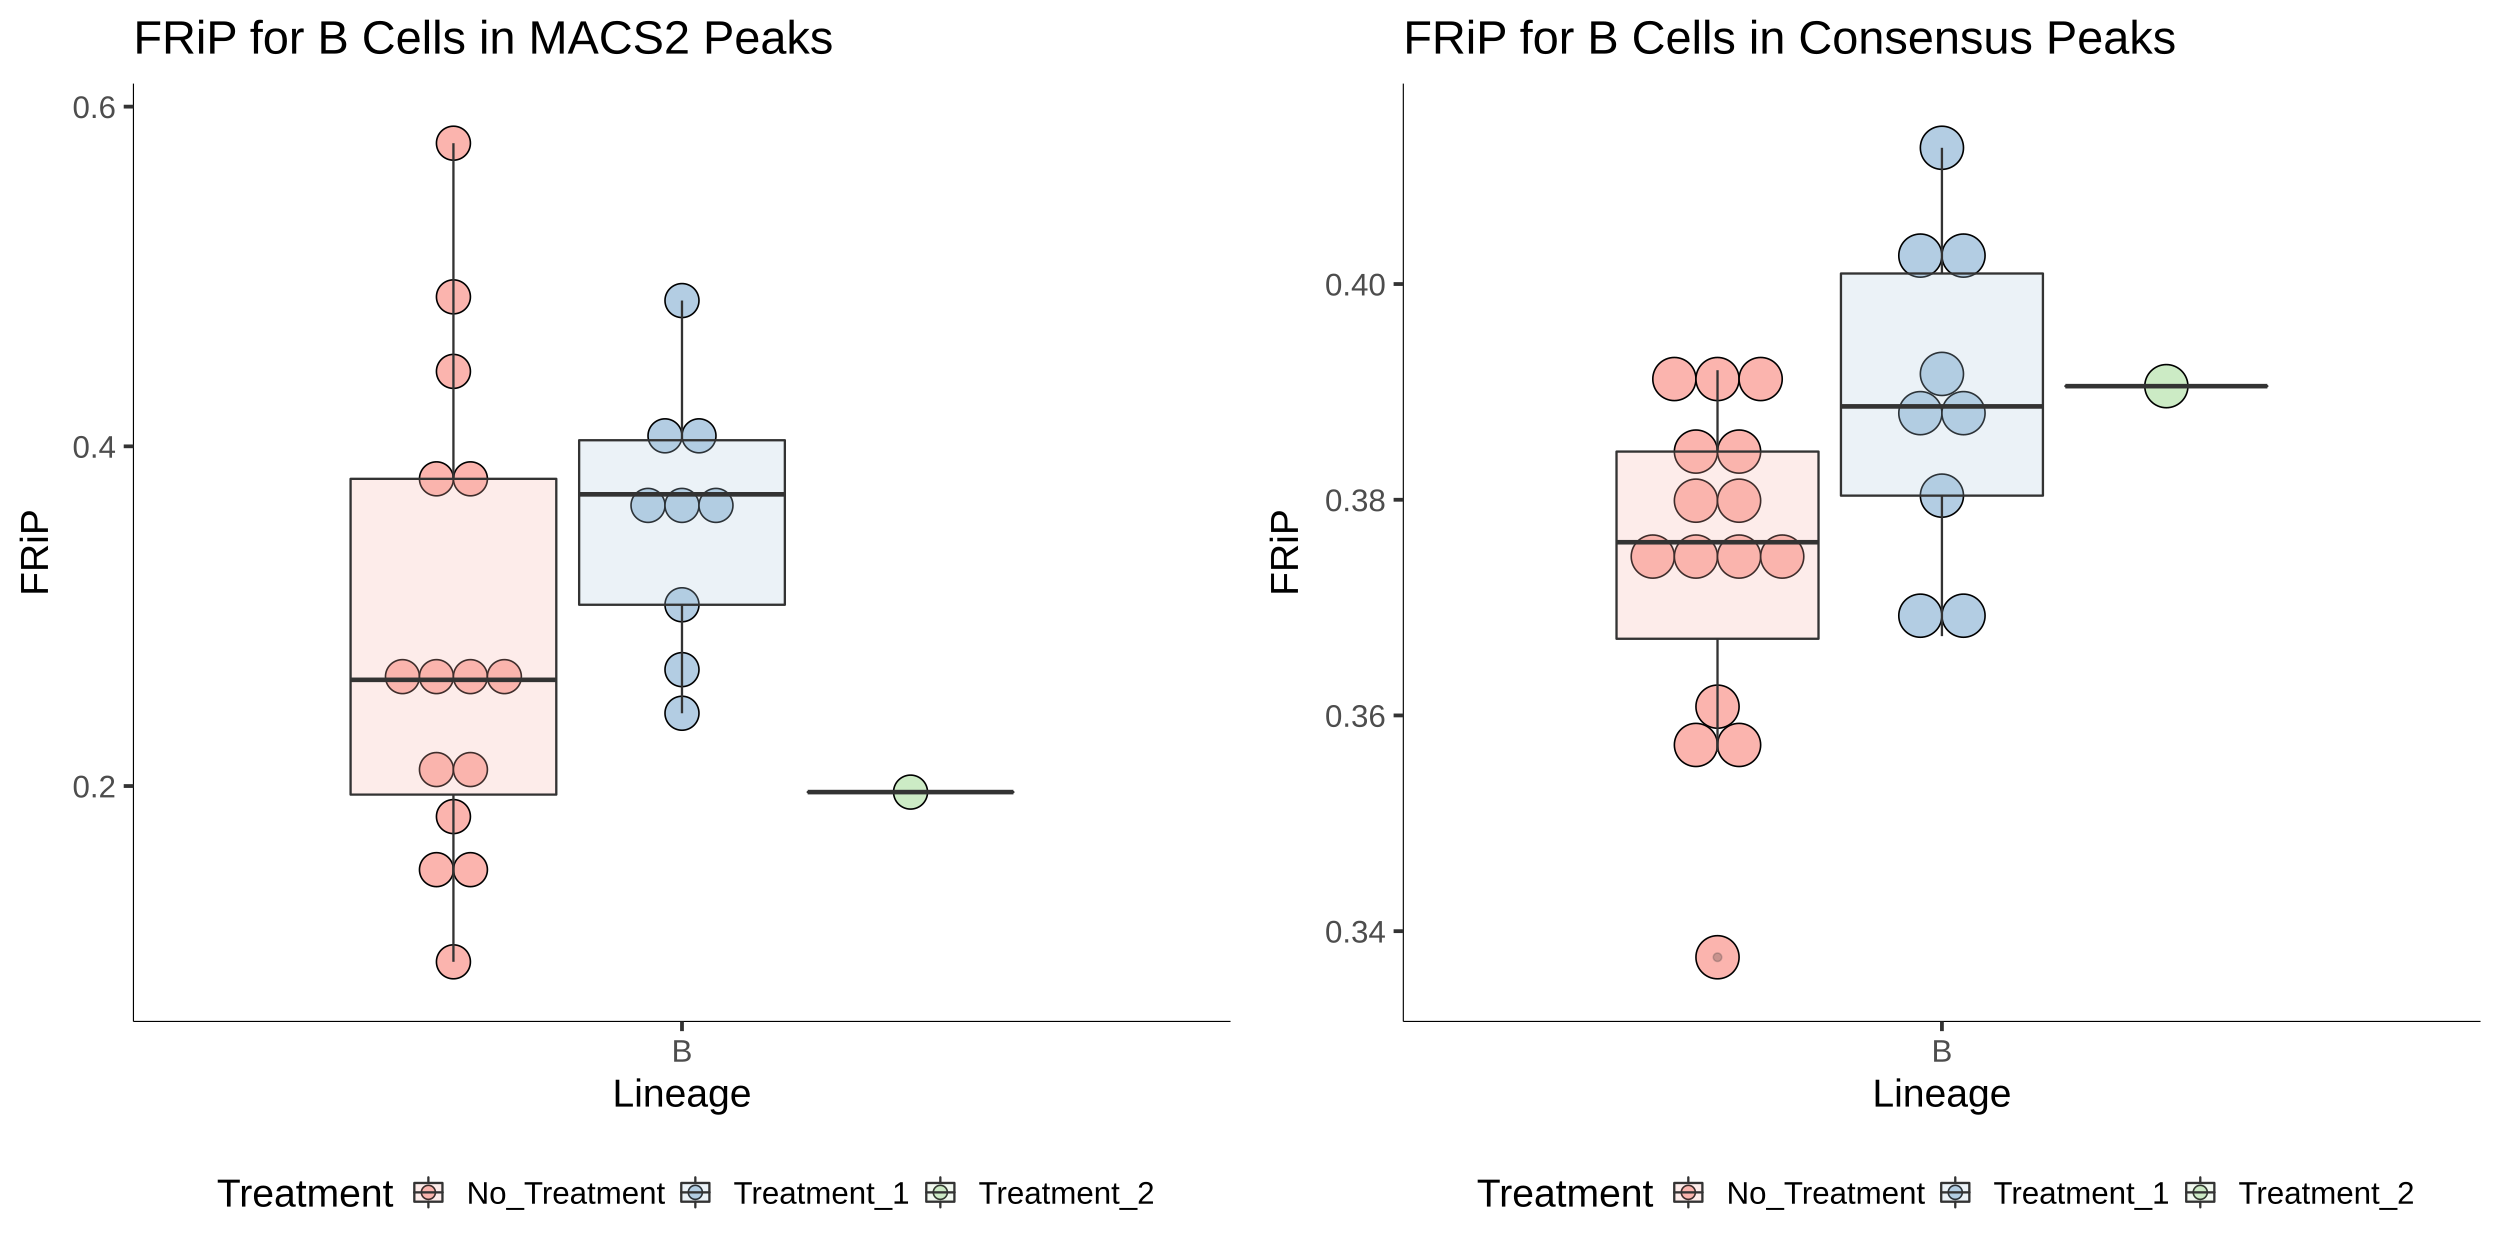
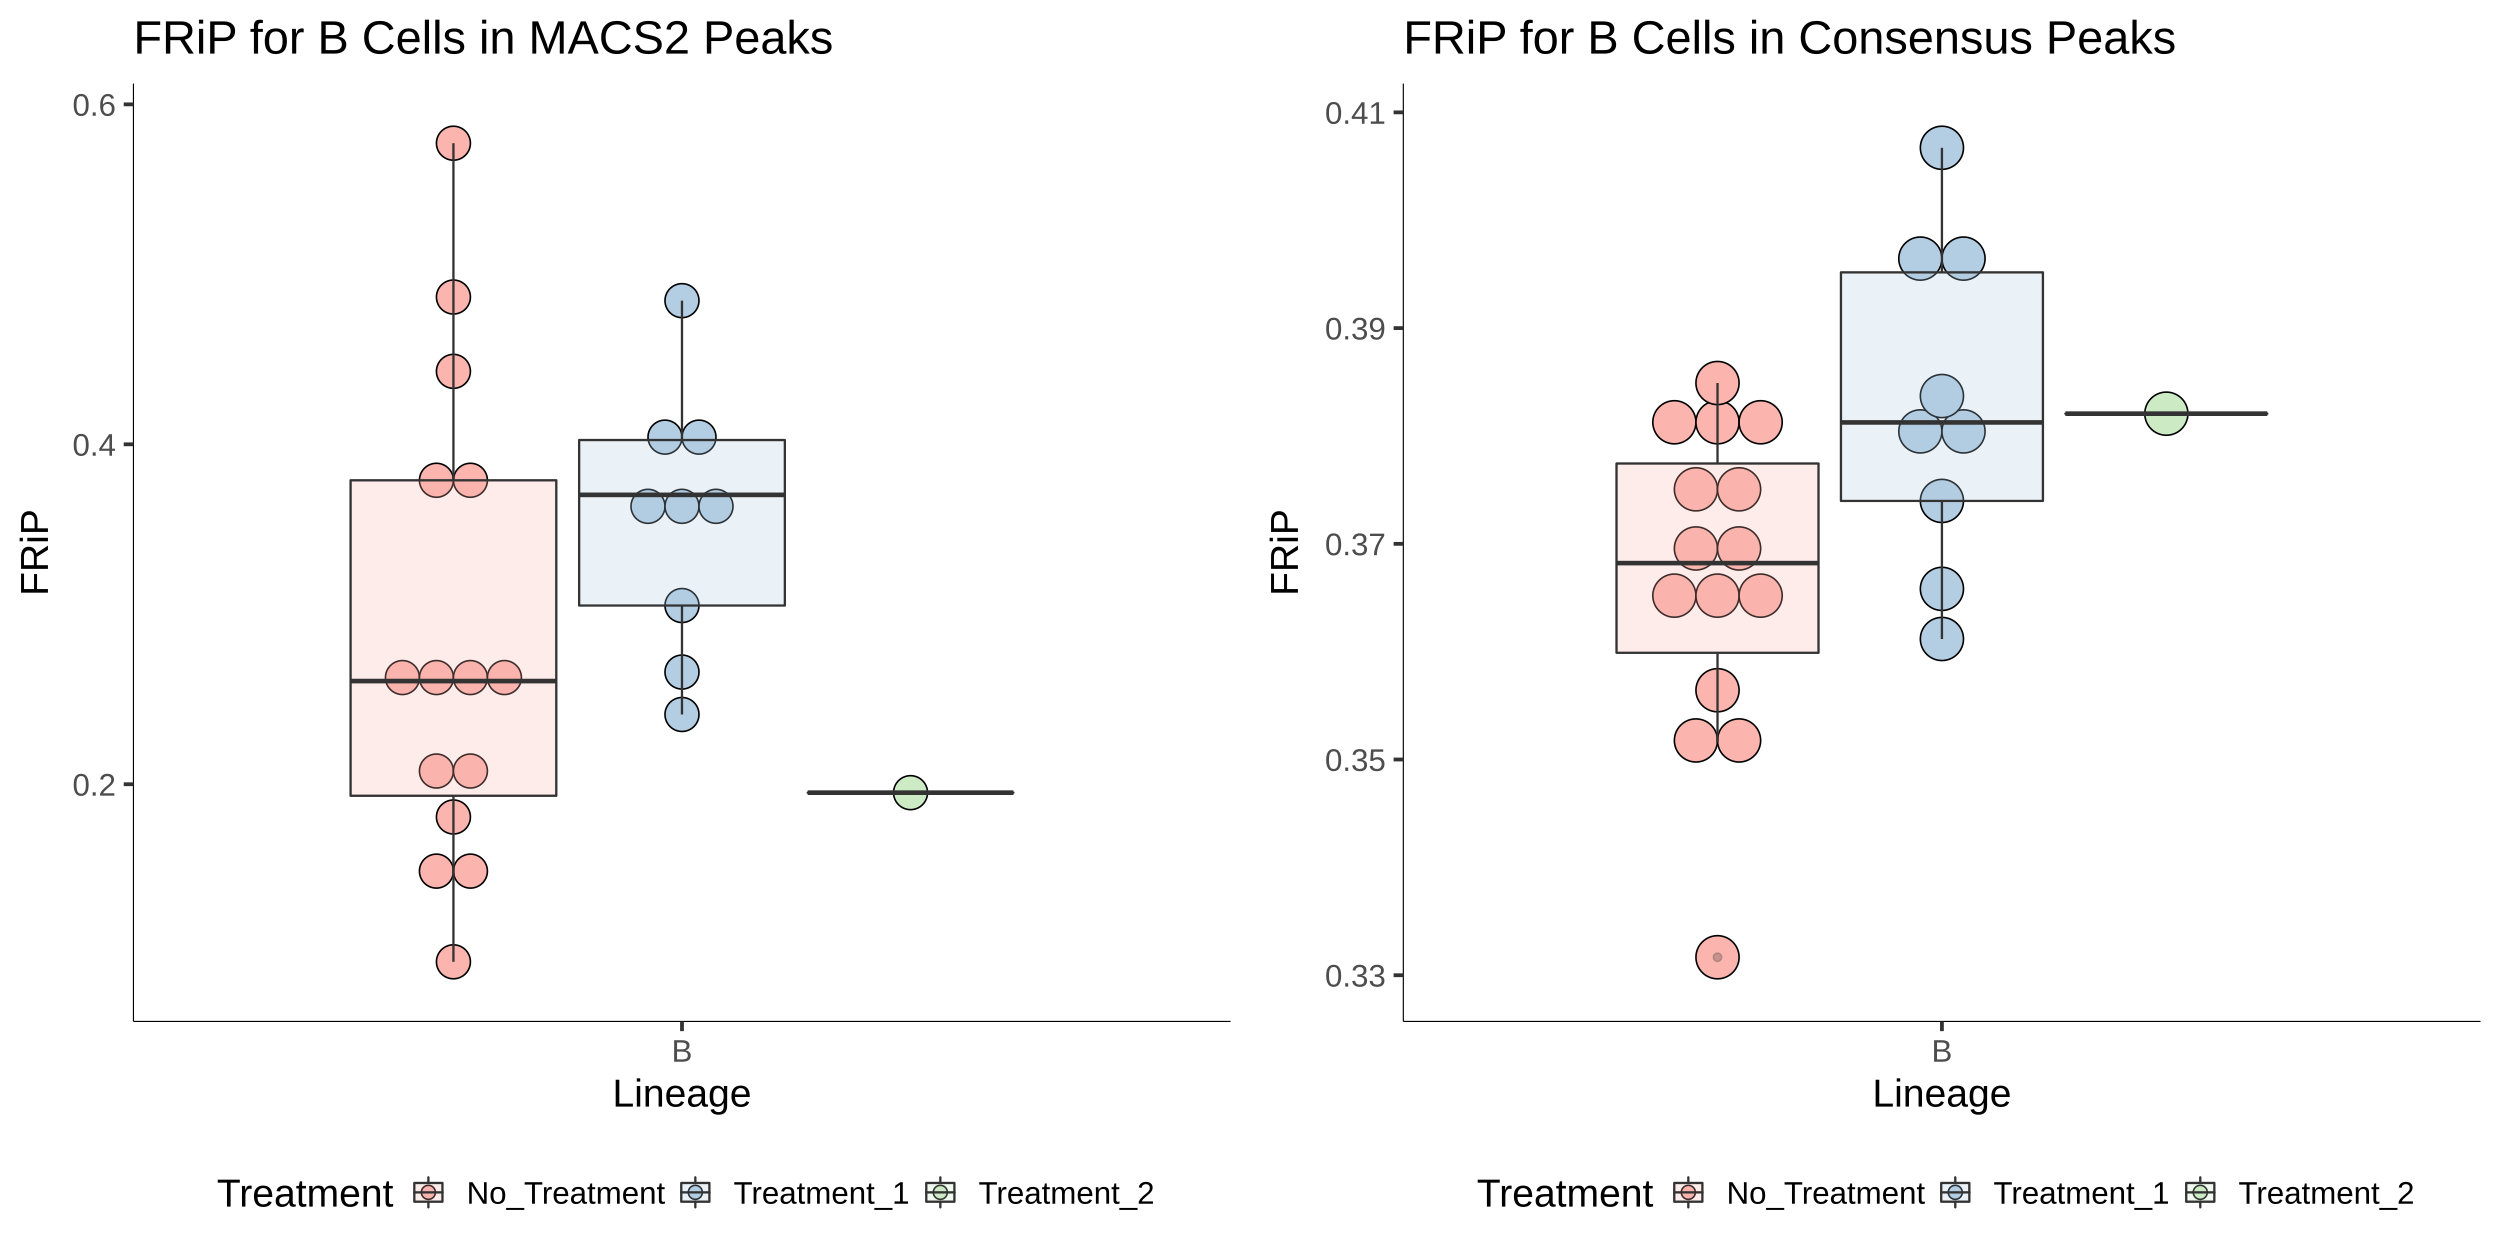
<svg xmlns="http://www.w3.org/2000/svg" class="svglite" width="1152.00pt" height="576.00pt" viewBox="0 0 1152.00 576.00">
  <defs>
    <style type="text/css">
    .svglite line, .svglite polyline, .svglite polygon, .svglite path, .svglite rect, .svglite circle {
      fill: none;
      stroke: #000000;
      stroke-linecap: round;
      stroke-linejoin: round;
      stroke-miterlimit: 10.00;
    }
  </style>
  </defs>
  <rect width="100%" height="100%" style="stroke: none; fill: none;" />
  <defs>
    <clipPath id="cpMC4wMHwxMTUyLjAwfDAuMDB8NTc2LjAw">
      <rect x="0.00" y="0.00" width="1152.00" height="576.00" />
    </clipPath>
  </defs>
  <g clip-path="url(#cpMC4wMHwxMTUyLjAwfDAuMDB8NTc2LjAw)">
</g>
  <defs>
    <clipPath id="cpMC4wMHw1NzYuMDB8MC4wMHw1NzYuMDA=">
      <rect x="0.00" y="0.00" width="576.00" height="576.00" />
    </clipPath>
  </defs>
  <g clip-path="url(#cpMC4wMHw1NzYuMDB8MC4wMHw1NzYuMDA=)">
    <rect x="0.00" y="0.00" width="576.00" height="576.00" style="stroke-width: 1.75; stroke: #FFFFFF; fill: #FFFFFF;" />
  </g>
  <g clip-path="url(#cpMC4wMHwxMTUyLjAwfDAuMDB8NTc2LjAw)">
</g>
  <defs>
    <clipPath id="cpNjEuNDl8NTY3LjAzfDM4LjUxfDQ3MC42OA==">
      <rect x="61.49" y="38.51" width="505.54" height="432.17" />
    </clipPath>
  </defs>
  <g clip-path="url(#cpNjEuNDl8NTY3LjAzfDM4LjUxfDQ3MC42OA==)">
    <rect x="61.49" y="38.51" width="505.54" height="432.17" style="stroke-width: 1.75; stroke: none; fill: #FFFFFF;" />
-     <circle cx="208.94" cy="443.21" r="7.83" style="stroke-width: 0.75; fill: #FBB4AE;" />
-     <circle cx="201.12" cy="400.74" r="7.83" style="stroke-width: 0.75; fill: #FBB4AE;" />
-     <circle cx="216.77" cy="400.74" r="7.83" style="stroke-width: 0.75; fill: #FBB4AE;" />
-     <circle cx="208.94" cy="376.28" r="7.83" style="stroke-width: 0.75; fill: #FBB4AE;" />
-     <circle cx="201.12" cy="354.61" r="7.83" style="stroke-width: 0.75; fill: #FBB4AE;" />
-     <circle cx="216.77" cy="354.61" r="7.83" style="stroke-width: 0.75; fill: #FBB4AE;" />
-     <circle cx="185.46" cy="311.79" r="7.83" style="stroke-width: 0.75; fill: #FBB4AE;" />
-     <circle cx="201.12" cy="311.79" r="7.83" style="stroke-width: 0.75; fill: #FBB4AE;" />
-     <circle cx="216.77" cy="311.79" r="7.83" style="stroke-width: 0.75; fill: #FBB4AE;" />
-     <circle cx="232.42" cy="311.79" r="7.83" style="stroke-width: 0.75; fill: #FBB4AE;" />
-     <circle cx="201.12" cy="220.65" r="7.83" style="stroke-width: 0.75; fill: #FBB4AE;" />
-     <circle cx="216.77" cy="220.65" r="7.83" style="stroke-width: 0.75; fill: #FBB4AE;" />
-     <circle cx="208.94" cy="171.14" r="7.83" style="stroke-width: 0.75; fill: #FBB4AE;" />
-     <circle cx="208.94" cy="136.79" r="7.83" style="stroke-width: 0.75; fill: #FBB4AE;" />
-     <circle cx="208.94" cy="65.98" r="7.83" style="stroke-width: 0.75; fill: #FBB4AE;" />
-     <circle cx="314.26" cy="328.66" r="7.83" style="stroke-width: 0.75; fill: #B3CDE3;" />
-     <circle cx="314.26" cy="308.57" r="7.83" style="stroke-width: 0.75; fill: #B3CDE3;" />
-     <circle cx="314.26" cy="278.68" r="7.83" style="stroke-width: 0.75; fill: #B3CDE3;" />
-     <circle cx="298.61" cy="232.89" r="7.83" style="stroke-width: 0.75; fill: #B3CDE3;" />
-     <circle cx="314.26" cy="232.89" r="7.83" style="stroke-width: 0.75; fill: #B3CDE3;" />
-     <circle cx="329.92" cy="232.89" r="7.83" style="stroke-width: 0.75; fill: #B3CDE3;" />
-     <circle cx="306.44" cy="200.83" r="7.83" style="stroke-width: 0.75; fill: #B3CDE3;" />
-     <circle cx="322.09" cy="200.83" r="7.83" style="stroke-width: 0.75; fill: #B3CDE3;" />
-     <circle cx="314.26" cy="138.50" r="7.83" style="stroke-width: 0.75; fill: #B3CDE3;" />
-     <circle cx="419.58" cy="365.00" r="7.83" style="stroke-width: 0.75; fill: #CCEBC5;" />
-     <line x1="208.94" y1="220.65" x2="208.94" y2="65.98" style="stroke-width: 1.07; stroke: #333333; stroke-linecap: butt;" />
-     <line x1="208.94" y1="366.15" x2="208.94" y2="443.21" style="stroke-width: 1.07; stroke: #333333; stroke-linecap: butt;" />
-     <polygon points="161.55,220.65 161.55,366.15 256.34,366.15 256.34,220.65 161.55,220.65 " style="stroke-width: 1.07; stroke: #333333; fill: #FBB4AE; fill-opacity: 0.25;" />
-     <line x1="161.55" y1="313.27" x2="256.34" y2="313.27" style="stroke-width: 2.13; stroke: #333333; stroke-linecap: butt;" />
-     <line x1="314.26" y1="202.85" x2="314.26" y2="138.50" style="stroke-width: 1.07; stroke: #333333; stroke-linecap: butt;" />
-     <line x1="314.26" y1="278.68" x2="314.26" y2="328.66" style="stroke-width: 1.07; stroke: #333333; stroke-linecap: butt;" />
-     <polygon points="266.87,202.85 266.87,278.68 361.66,278.68 361.66,202.85 266.87,202.85 " style="stroke-width: 1.07; stroke: #333333; fill: #B3CDE3; fill-opacity: 0.25;" />
-     <line x1="266.87" y1="227.79" x2="361.66" y2="227.79" style="stroke-width: 2.13; stroke: #333333; stroke-linecap: butt;" />
-     <line x1="419.58" y1="365.00" x2="419.58" y2="365.00" style="stroke-width: 1.07; stroke: #333333; stroke-linecap: butt;" />
-     <line x1="419.58" y1="365.00" x2="419.58" y2="365.00" style="stroke-width: 1.07; stroke: #333333; stroke-linecap: butt;" />
-     <polygon points="372.19,365.00 372.19,365.00 466.98,365.00 466.98,365.00 372.19,365.00 " style="stroke-width: 1.07; stroke: #333333; fill: #CCEBC5; fill-opacity: 0.25;" />
-     <line x1="372.19" y1="365.00" x2="466.98" y2="365.00" style="stroke-width: 2.13; stroke: #333333; stroke-linecap: butt;" />
+     <circle cx="208.94" cy="443.20" r="7.83" style="stroke-width: 0.75; fill: #FBB4AE;" />
+     <circle cx="201.11" cy="401.41" r="7.83" style="stroke-width: 0.75; fill: #FBB4AE;" />
+     <circle cx="216.77" cy="401.41" r="7.83" style="stroke-width: 0.75; fill: #FBB4AE;" />
+     <circle cx="208.94" cy="376.47" r="7.83" style="stroke-width: 0.75; fill: #FBB4AE;" />
+     <circle cx="201.11" cy="355.29" r="7.83" style="stroke-width: 0.75; fill: #FBB4AE;" />
+     <circle cx="216.77" cy="355.29" r="7.83" style="stroke-width: 0.75; fill: #FBB4AE;" />
+     <circle cx="185.45" cy="312.22" r="7.83" style="stroke-width: 0.75; fill: #FBB4AE;" />
+     <circle cx="201.11" cy="312.22" r="7.83" style="stroke-width: 0.75; fill: #FBB4AE;" />
+     <circle cx="216.77" cy="312.22" r="7.83" style="stroke-width: 0.75; fill: #FBB4AE;" />
+     <circle cx="232.44" cy="312.22" r="7.83" style="stroke-width: 0.75; fill: #FBB4AE;" />
+     <circle cx="201.11" cy="221.31" r="7.83" style="stroke-width: 0.75; fill: #FBB4AE;" />
+     <circle cx="216.77" cy="221.31" r="7.83" style="stroke-width: 0.75; fill: #FBB4AE;" />
+     <circle cx="208.94" cy="171.12" r="7.83" style="stroke-width: 0.75; fill: #FBB4AE;" />
+     <circle cx="208.94" cy="136.87" r="7.83" style="stroke-width: 0.75; fill: #FBB4AE;" />
+     <circle cx="208.94" cy="65.99" r="7.83" style="stroke-width: 0.75; fill: #FBB4AE;" />
+     <circle cx="314.26" cy="329.23" r="7.83" style="stroke-width: 0.75; fill: #B3CDE3;" />
+     <circle cx="314.26" cy="309.69" r="7.83" style="stroke-width: 0.75; fill: #B3CDE3;" />
+     <circle cx="314.26" cy="279.03" r="7.83" style="stroke-width: 0.75; fill: #B3CDE3;" />
+     <circle cx="298.60" cy="233.31" r="7.83" style="stroke-width: 0.75; fill: #B3CDE3;" />
+     <circle cx="314.26" cy="233.31" r="7.83" style="stroke-width: 0.75; fill: #B3CDE3;" />
+     <circle cx="329.93" cy="233.31" r="7.83" style="stroke-width: 0.75; fill: #B3CDE3;" />
+     <circle cx="306.43" cy="201.43" r="7.83" style="stroke-width: 0.75; fill: #B3CDE3;" />
+     <circle cx="322.10" cy="201.43" r="7.83" style="stroke-width: 0.75; fill: #B3CDE3;" />
+     <circle cx="314.26" cy="138.54" r="7.83" style="stroke-width: 0.75; fill: #B3CDE3;" />
+     <circle cx="419.58" cy="365.26" r="7.83" style="stroke-width: 0.75; fill: #CCEBC5;" />
+     <line x1="208.94" y1="221.31" x2="208.94" y2="65.99" style="stroke-width: 1.07; stroke: #333333; stroke-linecap: butt;" />
+     <line x1="208.94" y1="366.69" x2="208.94" y2="443.20" style="stroke-width: 1.07; stroke: #333333; stroke-linecap: butt;" />
+     <polygon points="161.55,221.31 161.55,366.69 256.34,366.69 256.34,221.31 161.55,221.31 " style="stroke-width: 1.07; stroke: #333333; fill: #FBB4AE; fill-opacity: 0.25;" />
+     <line x1="161.55" y1="313.83" x2="256.34" y2="313.83" style="stroke-width: 2.13; stroke: #333333; stroke-linecap: butt;" />
+     <line x1="314.26" y1="202.77" x2="314.26" y2="138.54" style="stroke-width: 1.07; stroke: #333333; stroke-linecap: butt;" />
+     <line x1="314.26" y1="279.03" x2="314.26" y2="329.23" style="stroke-width: 1.07; stroke: #333333; stroke-linecap: butt;" />
+     <polygon points="266.87,202.77 266.87,279.03 361.66,279.03 361.66,202.77 266.87,202.77 " style="stroke-width: 1.07; stroke: #333333; fill: #B3CDE3; fill-opacity: 0.25;" />
+     <line x1="266.87" y1="228.04" x2="361.66" y2="228.04" style="stroke-width: 2.13; stroke: #333333; stroke-linecap: butt;" />
+     <line x1="419.58" y1="365.26" x2="419.58" y2="365.26" style="stroke-width: 1.07; stroke: #333333; stroke-linecap: butt;" />
+     <line x1="419.58" y1="365.26" x2="419.58" y2="365.26" style="stroke-width: 1.07; stroke: #333333; stroke-linecap: butt;" />
+     <polygon points="372.19,365.26 372.19,365.26 466.98,365.26 466.98,365.26 372.19,365.26 " style="stroke-width: 1.07; stroke: #333333; fill: #CCEBC5; fill-opacity: 0.25;" />
+     <line x1="372.19" y1="365.26" x2="466.98" y2="365.26" style="stroke-width: 2.13; stroke: #333333; stroke-linecap: butt;" />
  </g>
  <g clip-path="url(#cpMC4wMHwxMTUyLjAwfDAuMDB8NTc2LjAw)">
    <polyline points="61.49,470.68 61.49,38.51 " style="stroke-width: 0.53; stroke-linecap: butt;" />
-     <text x="53.42" y="367.45" text-anchor="end" style="font-size: 14.40px; fill: #4D4D4D; font-family: Arimo;" textLength="22.89px" lengthAdjust="spacingAndGlyphs">0.2</text>
-     <text x="53.42" y="210.92" text-anchor="end" style="font-size: 14.40px; fill: #4D4D4D; font-family: Arimo;" textLength="22.89px" lengthAdjust="spacingAndGlyphs">0.4</text>
-     <text x="53.42" y="54.38" text-anchor="end" style="font-size: 14.40px; fill: #4D4D4D; font-family: Arimo;" textLength="22.89px" lengthAdjust="spacingAndGlyphs">0.6</text>
-     <polyline points="57.01,362.21 61.49,362.21 " style="stroke-width: 1.75; stroke: #333333; stroke-linecap: butt;" />
-     <polyline points="57.01,205.67 61.49,205.67 " style="stroke-width: 1.75; stroke: #333333; stroke-linecap: butt;" />
-     <polyline points="57.01,49.13 61.49,49.13 " style="stroke-width: 1.75; stroke: #333333; stroke-linecap: butt;" />
+     <text x="53.42" y="366.63" text-anchor="end" style="font-size: 14.40px; fill: #4D4D4D; font-family: Arimo;" textLength="22.89px" lengthAdjust="spacingAndGlyphs">0.2</text>
+     <text x="53.42" y="209.99" text-anchor="end" style="font-size: 14.40px; fill: #4D4D4D; font-family: Arimo;" textLength="22.89px" lengthAdjust="spacingAndGlyphs">0.4</text>
+     <text x="53.42" y="53.35" text-anchor="end" style="font-size: 14.40px; fill: #4D4D4D; font-family: Arimo;" textLength="22.89px" lengthAdjust="spacingAndGlyphs">0.6</text>
+     <polyline points="57.01,361.38 61.49,361.38 " style="stroke-width: 1.75; stroke: #333333; stroke-linecap: butt;" />
+     <polyline points="57.01,204.74 61.49,204.74 " style="stroke-width: 1.75; stroke: #333333; stroke-linecap: butt;" />
+     <polyline points="57.01,48.10 61.49,48.10 " style="stroke-width: 1.75; stroke: #333333; stroke-linecap: butt;" />
    <polyline points="61.49,470.68 567.03,470.68 " style="stroke-width: 0.53; stroke-linecap: butt;" />
    <polyline points="314.26,475.16 314.26,470.68 " style="stroke-width: 1.75; stroke: #333333; stroke-linecap: butt;" />
    <text x="314.26" y="489.24" text-anchor="middle" style="font-size: 14.40px; fill: #4D4D4D; font-family: Arimo;" textLength="9.87px" lengthAdjust="spacingAndGlyphs">B</text>
    <text x="314.26" y="509.93" text-anchor="middle" style="font-size: 18.00px; font-family: Arimo;" textLength="71.04px" lengthAdjust="spacingAndGlyphs">Lineage</text>
    <text transform="translate(22.09,254.60) rotate(-90)" text-anchor="middle" style="font-size: 18.00px; font-family: Arimo;" textLength="38.72px" lengthAdjust="spacingAndGlyphs">FRiP</text>
    <rect x="90.96" y="531.82" width="446.60" height="35.21" style="stroke-width: 1.75; stroke: none; fill: #FFFFFF;" />
    <text x="99.93" y="555.99" style="font-size: 18.00px; font-family: Arimo;" textLength="91.58px" lengthAdjust="spacingAndGlyphs">Treatment</text>
    <rect x="188.76" y="540.79" width="17.28" height="17.28" style="stroke-width: 1.75; stroke: none; fill: #FFFFFF;" />
    <circle cx="197.40" cy="549.43" r="3.24" style="stroke-width: 0.75; fill: #FBB4AE;" />
    <polyline points="197.40,556.34 197.40,553.75 " style="stroke-width: 1.07; stroke: #333333;" />
    <polyline points="197.40,545.11 197.40,542.52 " style="stroke-width: 1.07; stroke: #333333;" />
    <rect x="190.92" y="545.11" width="12.96" height="8.64" style="stroke-width: 1.07; stroke: #333333; fill: #FBB4AE; fill-opacity: 0.25;" />
    <polyline points="190.92,549.43 203.88,549.43 " style="stroke-width: 1.07; stroke: #333333;" />
    <rect x="311.77" y="540.79" width="17.28" height="17.28" style="stroke-width: 1.75; stroke: none; fill: #FFFFFF;" />
    <circle cx="320.41" cy="549.43" r="3.24" style="stroke-width: 0.75; fill: #B3CDE3;" />
    <polyline points="320.41,556.34 320.41,553.75 " style="stroke-width: 1.07; stroke: #333333;" />
    <polyline points="320.41,545.11 320.41,542.52 " style="stroke-width: 1.07; stroke: #333333;" />
    <rect x="313.93" y="545.11" width="12.96" height="8.64" style="stroke-width: 1.07; stroke: #333333; fill: #B3CDE3; fill-opacity: 0.25;" />
    <polyline points="313.93,549.43 326.89,549.43 " style="stroke-width: 1.07; stroke: #333333;" />
    <rect x="424.67" y="540.79" width="17.28" height="17.28" style="stroke-width: 1.75; stroke: none; fill: #FFFFFF;" />
    <circle cx="433.31" cy="549.43" r="3.24" style="stroke-width: 0.75; fill: #CCEBC5;" />
    <polyline points="433.31,556.34 433.31,553.75 " style="stroke-width: 1.07; stroke: #333333;" />
    <polyline points="433.31,545.11 433.31,542.52 " style="stroke-width: 1.07; stroke: #333333;" />
    <rect x="426.83" y="545.11" width="12.96" height="8.64" style="stroke-width: 1.07; stroke: #333333; fill: #CCEBC5; fill-opacity: 0.25;" />
    <polyline points="426.83,549.43 439.79,549.43 " style="stroke-width: 1.07; stroke: #333333;" />
    <text x="215.01" y="554.67" style="font-size: 14.40px; font-family: Arimo;" textLength="100.01px" lengthAdjust="spacingAndGlyphs">No_Treatment</text>
    <text x="338.01" y="554.67" style="font-size: 14.40px; font-family: Arimo;" textLength="89.60px" lengthAdjust="spacingAndGlyphs">Treatment_1</text>
    <text x="450.91" y="554.67" style="font-size: 14.40px; font-family: Arimo;" textLength="89.60px" lengthAdjust="spacingAndGlyphs">Treatment_2</text>
    <text x="61.49" y="24.71" style="font-size: 21.60px; font-family: Arimo;" textLength="341.47px" lengthAdjust="spacingAndGlyphs">FRiP for B Cells in MACS2 Peaks</text>
  </g>
  <defs>
    <clipPath id="cpNTc2LjAwfDExNTIuMDB8MC4wMHw1NzYuMDA=">
      <rect x="576.00" y="0.00" width="576.00" height="576.00" />
    </clipPath>
  </defs>
  <g clip-path="url(#cpNTc2LjAwfDExNTIuMDB8MC4wMHw1NzYuMDA=)">
    <rect x="576.00" y="0.00" width="576.00" height="576.00" style="stroke-width: 1.75; stroke: #FFFFFF; fill: #FFFFFF;" />
  </g>
  <g clip-path="url(#cpMC4wMHwxMTUyLjAwfDAuMDB8NTc2LjAw)">
</g>
  <defs>
    <clipPath id="cpNjQ2LjY1fDExNDMuMDN8MzguNTF8NDcwLjY4">
      <rect x="646.65" y="38.51" width="496.38" height="432.17" />
    </clipPath>
  </defs>
  <g clip-path="url(#cpNjQ2LjY1fDExNDMuMDN8MzguNTF8NDcwLjY4)">
    <rect x="646.65" y="38.51" width="496.38" height="432.17" style="stroke-width: 1.75; stroke: none; fill: #FFFFFF;" />
    <circle cx="791.43" cy="441.10" r="9.94" style="stroke-width: 0.75; fill: #FBB4AE;" />
-     <circle cx="781.49" cy="343.27" r="9.94" style="stroke-width: 0.75; fill: #FBB4AE;" />
-     <circle cx="801.37" cy="343.27" r="9.94" style="stroke-width: 0.75; fill: #FBB4AE;" />
-     <circle cx="791.43" cy="325.63" r="9.94" style="stroke-width: 0.75; fill: #FBB4AE;" />
-     <circle cx="761.61" cy="256.47" r="9.94" style="stroke-width: 0.75; fill: #FBB4AE;" />
-     <circle cx="781.49" cy="256.47" r="9.94" style="stroke-width: 0.75; fill: #FBB4AE;" />
-     <circle cx="801.37" cy="256.47" r="9.94" style="stroke-width: 0.75; fill: #FBB4AE;" />
-     <circle cx="821.25" cy="256.47" r="9.94" style="stroke-width: 0.75; fill: #FBB4AE;" />
-     <circle cx="781.49" cy="230.71" r="9.94" style="stroke-width: 0.75; fill: #FBB4AE;" />
-     <circle cx="801.37" cy="230.71" r="9.94" style="stroke-width: 0.75; fill: #FBB4AE;" />
-     <circle cx="781.49" cy="208.09" r="9.94" style="stroke-width: 0.75; fill: #FBB4AE;" />
-     <circle cx="801.37" cy="208.09" r="9.94" style="stroke-width: 0.75; fill: #FBB4AE;" />
-     <circle cx="771.55" cy="174.66" r="9.94" style="stroke-width: 0.75; fill: #FBB4AE;" />
-     <circle cx="791.43" cy="174.66" r="9.94" style="stroke-width: 0.75; fill: #FBB4AE;" />
-     <circle cx="811.31" cy="174.66" r="9.94" style="stroke-width: 0.75; fill: #FBB4AE;" />
-     <circle cx="884.90" cy="283.71" r="9.94" style="stroke-width: 0.75; fill: #B3CDE3;" />
-     <circle cx="904.78" cy="283.71" r="9.94" style="stroke-width: 0.75; fill: #B3CDE3;" />
-     <circle cx="894.84" cy="228.39" r="9.94" style="stroke-width: 0.75; fill: #B3CDE3;" />
-     <circle cx="884.90" cy="190.38" r="9.94" style="stroke-width: 0.75; fill: #B3CDE3;" />
-     <circle cx="904.78" cy="190.38" r="9.94" style="stroke-width: 0.75; fill: #B3CDE3;" />
-     <circle cx="894.84" cy="172.30" r="9.94" style="stroke-width: 0.75; fill: #B3CDE3;" />
-     <circle cx="884.90" cy="117.78" r="9.94" style="stroke-width: 0.75; fill: #B3CDE3;" />
-     <circle cx="904.78" cy="117.78" r="9.94" style="stroke-width: 0.75; fill: #B3CDE3;" />
+     <circle cx="781.49" cy="341.20" r="9.94" style="stroke-width: 0.75; fill: #FBB4AE;" />
+     <circle cx="801.37" cy="341.20" r="9.94" style="stroke-width: 0.75; fill: #FBB4AE;" />
+     <circle cx="791.43" cy="318.06" r="9.94" style="stroke-width: 0.75; fill: #FBB4AE;" />
+     <circle cx="771.55" cy="274.47" r="9.94" style="stroke-width: 0.75; fill: #FBB4AE;" />
+     <circle cx="791.43" cy="274.47" r="9.94" style="stroke-width: 0.75; fill: #FBB4AE;" />
+     <circle cx="811.31" cy="274.47" r="9.94" style="stroke-width: 0.75; fill: #FBB4AE;" />
+     <circle cx="781.49" cy="252.73" r="9.94" style="stroke-width: 0.75; fill: #FBB4AE;" />
+     <circle cx="801.37" cy="252.73" r="9.94" style="stroke-width: 0.75; fill: #FBB4AE;" />
+     <circle cx="781.49" cy="225.48" r="9.94" style="stroke-width: 0.75; fill: #FBB4AE;" />
+     <circle cx="801.37" cy="225.48" r="9.94" style="stroke-width: 0.75; fill: #FBB4AE;" />
+     <circle cx="771.55" cy="194.58" r="9.94" style="stroke-width: 0.75; fill: #FBB4AE;" />
+     <circle cx="791.43" cy="194.58" r="9.94" style="stroke-width: 0.75; fill: #FBB4AE;" />
+     <circle cx="811.31" cy="194.58" r="9.94" style="stroke-width: 0.75; fill: #FBB4AE;" />
+     <circle cx="791.43" cy="176.50" r="9.94" style="stroke-width: 0.75; fill: #FBB4AE;" />
+     <circle cx="894.84" cy="294.44" r="9.94" style="stroke-width: 0.75; fill: #B3CDE3;" />
+     <circle cx="894.84" cy="271.35" r="9.94" style="stroke-width: 0.75; fill: #B3CDE3;" />
+     <circle cx="894.84" cy="230.83" r="9.94" style="stroke-width: 0.75; fill: #B3CDE3;" />
+     <circle cx="884.90" cy="198.79" r="9.94" style="stroke-width: 0.75; fill: #B3CDE3;" />
+     <circle cx="904.78" cy="198.79" r="9.94" style="stroke-width: 0.75; fill: #B3CDE3;" />
+     <circle cx="894.84" cy="182.50" r="9.94" style="stroke-width: 0.75; fill: #B3CDE3;" />
+     <circle cx="884.90" cy="119.16" r="9.94" style="stroke-width: 0.75; fill: #B3CDE3;" />
+     <circle cx="904.78" cy="119.16" r="9.94" style="stroke-width: 0.75; fill: #B3CDE3;" />
    <circle cx="894.84" cy="68.10" r="9.94" style="stroke-width: 0.75; fill: #B3CDE3;" />
-     <circle cx="998.26" cy="177.94" r="9.94" style="stroke-width: 0.75; fill: #CCEBC5;" />
+     <circle cx="998.26" cy="190.62" r="9.94" style="stroke-width: 0.75; fill: #CCEBC5;" />
    <circle cx="791.43" cy="441.10" r="1.95" style="stroke-width: 0.71; stroke: #333333; stroke-opacity: 0.25; fill: #333333; fill-opacity: 0.25;" />
-     <line x1="791.43" y1="208.09" x2="791.43" y2="170.60" style="stroke-width: 1.07; stroke: #333333; stroke-linecap: butt;" />
-     <line x1="791.43" y1="294.35" x2="791.43" y2="346.48" style="stroke-width: 1.07; stroke: #333333; stroke-linecap: butt;" />
-     <polygon points="744.89,208.09 744.89,294.35 837.97,294.35 837.97,208.09 744.89,208.09 " style="stroke-width: 1.07; stroke: #333333; fill: #FBB4AE; fill-opacity: 0.25;" />
-     <line x1="744.89" y1="249.86" x2="837.97" y2="249.86" style="stroke-width: 2.13; stroke: #333333; stroke-linecap: butt;" />
-     <line x1="894.84" y1="126.03" x2="894.84" y2="68.10" style="stroke-width: 1.07; stroke: #333333; stroke-linecap: butt;" />
-     <line x1="894.84" y1="228.39" x2="894.84" y2="293.12" style="stroke-width: 1.07; stroke: #333333; stroke-linecap: butt;" />
-     <polygon points="848.31,126.03 848.31,228.39 941.38,228.39 941.38,126.03 848.31,126.03 " style="stroke-width: 1.07; stroke: #333333; fill: #B3CDE3; fill-opacity: 0.25;" />
-     <line x1="848.31" y1="187.27" x2="941.38" y2="187.27" style="stroke-width: 2.13; stroke: #333333; stroke-linecap: butt;" />
-     <line x1="998.26" y1="177.94" x2="998.26" y2="177.94" style="stroke-width: 1.07; stroke: #333333; stroke-linecap: butt;" />
-     <line x1="998.26" y1="177.94" x2="998.26" y2="177.94" style="stroke-width: 1.07; stroke: #333333; stroke-linecap: butt;" />
-     <polygon points="951.72,177.94 951.72,177.94 1044.79,177.94 1044.79,177.94 951.72,177.94 " style="stroke-width: 1.07; stroke: #333333; fill: #CCEBC5; fill-opacity: 0.25;" />
-     <line x1="951.72" y1="177.94" x2="1044.79" y2="177.94" style="stroke-width: 2.13; stroke: #333333; stroke-linecap: butt;" />
+     <line x1="791.43" y1="213.58" x2="791.43" y2="176.50" style="stroke-width: 1.07; stroke: #333333; stroke-linecap: butt;" />
+     <line x1="791.43" y1="300.81" x2="791.43" y2="342.08" style="stroke-width: 1.07; stroke: #333333; stroke-linecap: butt;" />
+     <polygon points="744.89,213.58 744.89,300.81 837.97,300.81 837.97,213.58 744.89,213.58 " style="stroke-width: 1.07; stroke: #333333; fill: #FBB4AE; fill-opacity: 0.25;" />
+     <line x1="744.89" y1="259.47" x2="837.97" y2="259.47" style="stroke-width: 2.13; stroke: #333333; stroke-linecap: butt;" />
+     <line x1="894.84" y1="125.51" x2="894.84" y2="68.10" style="stroke-width: 1.07; stroke: #333333; stroke-linecap: butt;" />
+     <line x1="894.84" y1="230.83" x2="894.84" y2="294.44" style="stroke-width: 1.07; stroke: #333333; stroke-linecap: butt;" />
+     <polygon points="848.31,125.51 848.31,230.83 941.38,230.83 941.38,125.51 848.31,125.51 " style="stroke-width: 1.07; stroke: #333333; fill: #B3CDE3; fill-opacity: 0.25;" />
+     <line x1="848.31" y1="194.66" x2="941.38" y2="194.66" style="stroke-width: 2.13; stroke: #333333; stroke-linecap: butt;" />
+     <line x1="998.26" y1="190.62" x2="998.26" y2="190.62" style="stroke-width: 1.07; stroke: #333333; stroke-linecap: butt;" />
+     <line x1="998.26" y1="190.62" x2="998.26" y2="190.62" style="stroke-width: 1.07; stroke: #333333; stroke-linecap: butt;" />
+     <polygon points="951.72,190.62 951.72,190.62 1044.79,190.62 1044.79,190.62 951.72,190.62 " style="stroke-width: 1.07; stroke: #333333; fill: #CCEBC5; fill-opacity: 0.25;" />
+     <line x1="951.72" y1="190.62" x2="1044.79" y2="190.62" style="stroke-width: 2.13; stroke: #333333; stroke-linecap: butt;" />
  </g>
  <g clip-path="url(#cpMC4wMHwxMTUyLjAwfDAuMDB8NTc2LjAw)">
    <polyline points="646.65,470.68 646.65,38.51 " style="stroke-width: 0.53; stroke-linecap: butt;" />
-     <text x="638.58" y="434.32" text-anchor="end" style="font-size: 14.40px; fill: #4D4D4D; font-family: Arimo;" textLength="32.05px" lengthAdjust="spacingAndGlyphs">0.34</text>
-     <text x="638.58" y="334.92" text-anchor="end" style="font-size: 14.40px; fill: #4D4D4D; font-family: Arimo;" textLength="32.05px" lengthAdjust="spacingAndGlyphs">0.36</text>
-     <text x="638.58" y="235.53" text-anchor="end" style="font-size: 14.40px; fill: #4D4D4D; font-family: Arimo;" textLength="32.05px" lengthAdjust="spacingAndGlyphs">0.38</text>
-     <text x="638.58" y="136.14" text-anchor="end" style="font-size: 14.40px; fill: #4D4D4D; font-family: Arimo;" textLength="32.05px" lengthAdjust="spacingAndGlyphs">0.40</text>
-     <polyline points="642.17,429.07 646.65,429.07 " style="stroke-width: 1.75; stroke: #333333; stroke-linecap: butt;" />
-     <polyline points="642.17,329.68 646.65,329.68 " style="stroke-width: 1.75; stroke: #333333; stroke-linecap: butt;" />
-     <polyline points="642.17,230.28 646.65,230.28 " style="stroke-width: 1.75; stroke: #333333; stroke-linecap: butt;" />
-     <polyline points="642.17,130.89 646.65,130.89 " style="stroke-width: 1.75; stroke: #333333; stroke-linecap: butt;" />
+     <text x="638.58" y="454.62" text-anchor="end" style="font-size: 14.40px; fill: #4D4D4D; font-family: Arimo;" textLength="32.05px" lengthAdjust="spacingAndGlyphs">0.33</text>
+     <text x="638.58" y="355.23" text-anchor="end" style="font-size: 14.40px; fill: #4D4D4D; font-family: Arimo;" textLength="32.05px" lengthAdjust="spacingAndGlyphs">0.35</text>
+     <text x="638.58" y="255.83" text-anchor="end" style="font-size: 14.40px; fill: #4D4D4D; font-family: Arimo;" textLength="32.05px" lengthAdjust="spacingAndGlyphs">0.37</text>
+     <text x="638.58" y="156.44" text-anchor="end" style="font-size: 14.40px; fill: #4D4D4D; font-family: Arimo;" textLength="32.05px" lengthAdjust="spacingAndGlyphs">0.39</text>
+     <text x="638.58" y="57.04" text-anchor="end" style="font-size: 14.40px; fill: #4D4D4D; font-family: Arimo;" textLength="32.05px" lengthAdjust="spacingAndGlyphs">0.41</text>
+     <polyline points="642.17,449.38 646.65,449.38 " style="stroke-width: 1.75; stroke: #333333; stroke-linecap: butt;" />
+     <polyline points="642.17,349.98 646.65,349.98 " style="stroke-width: 1.75; stroke: #333333; stroke-linecap: butt;" />
+     <polyline points="642.17,250.59 646.65,250.59 " style="stroke-width: 1.75; stroke: #333333; stroke-linecap: butt;" />
+     <polyline points="642.17,151.19 646.65,151.19 " style="stroke-width: 1.75; stroke: #333333; stroke-linecap: butt;" />
+     <polyline points="642.17,51.79 646.65,51.79 " style="stroke-width: 1.75; stroke: #333333; stroke-linecap: butt;" />
    <polyline points="646.65,470.68 1143.03,470.68 " style="stroke-width: 0.53; stroke-linecap: butt;" />
    <polyline points="894.84,475.16 894.84,470.68 " style="stroke-width: 1.75; stroke: #333333; stroke-linecap: butt;" />
    <text x="894.84" y="489.24" text-anchor="middle" style="font-size: 14.40px; fill: #4D4D4D; font-family: Arimo;" textLength="9.87px" lengthAdjust="spacingAndGlyphs">B</text>
    <text x="894.84" y="509.93" text-anchor="middle" style="font-size: 18.00px; font-family: Arimo;" textLength="71.04px" lengthAdjust="spacingAndGlyphs">Lineage</text>
    <text transform="translate(598.09,254.60) rotate(-90)" text-anchor="middle" style="font-size: 18.00px; font-family: Arimo;" textLength="38.72px" lengthAdjust="spacingAndGlyphs">FRiP</text>
    <rect x="671.54" y="531.82" width="446.60" height="35.21" style="stroke-width: 1.75; stroke: none; fill: #FFFFFF;" />
    <text x="680.51" y="555.99" style="font-size: 18.00px; font-family: Arimo;" textLength="91.58px" lengthAdjust="spacingAndGlyphs">Treatment</text>
    <rect x="769.34" y="540.79" width="17.28" height="17.28" style="stroke-width: 1.75; stroke: none; fill: #FFFFFF;" />
    <circle cx="777.98" cy="549.43" r="3.24" style="stroke-width: 0.75; fill: #FBB4AE;" />
    <polyline points="777.98,556.34 777.98,553.75 " style="stroke-width: 1.07; stroke: #333333;" />
    <polyline points="777.98,545.11 777.98,542.52 " style="stroke-width: 1.07; stroke: #333333;" />
    <rect x="771.50" y="545.11" width="12.96" height="8.64" style="stroke-width: 1.07; stroke: #333333; fill: #FBB4AE; fill-opacity: 0.25;" />
    <polyline points="771.50,549.43 784.46,549.43 " style="stroke-width: 1.07; stroke: #333333;" />
    <rect x="892.35" y="540.79" width="17.28" height="17.28" style="stroke-width: 1.75; stroke: none; fill: #FFFFFF;" />
    <circle cx="900.99" cy="549.43" r="3.24" style="stroke-width: 0.75; fill: #B3CDE3;" />
    <polyline points="900.99,556.34 900.99,553.75 " style="stroke-width: 1.07; stroke: #333333;" />
    <polyline points="900.99,545.11 900.99,542.52 " style="stroke-width: 1.07; stroke: #333333;" />
    <rect x="894.51" y="545.11" width="12.96" height="8.64" style="stroke-width: 1.07; stroke: #333333; fill: #B3CDE3; fill-opacity: 0.25;" />
    <polyline points="894.51,549.43 907.47,549.43 " style="stroke-width: 1.07; stroke: #333333;" />
    <rect x="1005.25" y="540.79" width="17.28" height="17.28" style="stroke-width: 1.75; stroke: none; fill: #FFFFFF;" />
    <circle cx="1013.89" cy="549.43" r="3.24" style="stroke-width: 0.75; fill: #CCEBC5;" />
    <polyline points="1013.89,556.34 1013.89,553.75 " style="stroke-width: 1.07; stroke: #333333;" />
    <polyline points="1013.89,545.11 1013.89,542.52 " style="stroke-width: 1.07; stroke: #333333;" />
    <rect x="1007.41" y="545.11" width="12.96" height="8.64" style="stroke-width: 1.07; stroke: #333333; fill: #CCEBC5; fill-opacity: 0.25;" />
    <polyline points="1007.41,549.43 1020.37,549.43 " style="stroke-width: 1.07; stroke: #333333;" />
    <text x="795.59" y="554.67" style="font-size: 14.40px; font-family: Arimo;" textLength="100.01px" lengthAdjust="spacingAndGlyphs">No_Treatment</text>
    <text x="918.59" y="554.67" style="font-size: 14.40px; font-family: Arimo;" textLength="89.60px" lengthAdjust="spacingAndGlyphs">Treatment_1</text>
    <text x="1031.49" y="554.67" style="font-size: 14.40px; font-family: Arimo;" textLength="89.60px" lengthAdjust="spacingAndGlyphs">Treatment_2</text>
    <text x="646.65" y="24.71" style="font-size: 21.60px; font-family: Arimo;" textLength="382.29px" lengthAdjust="spacingAndGlyphs">FRiP for B Cells in Consensus Peaks</text>
  </g>
</svg>
